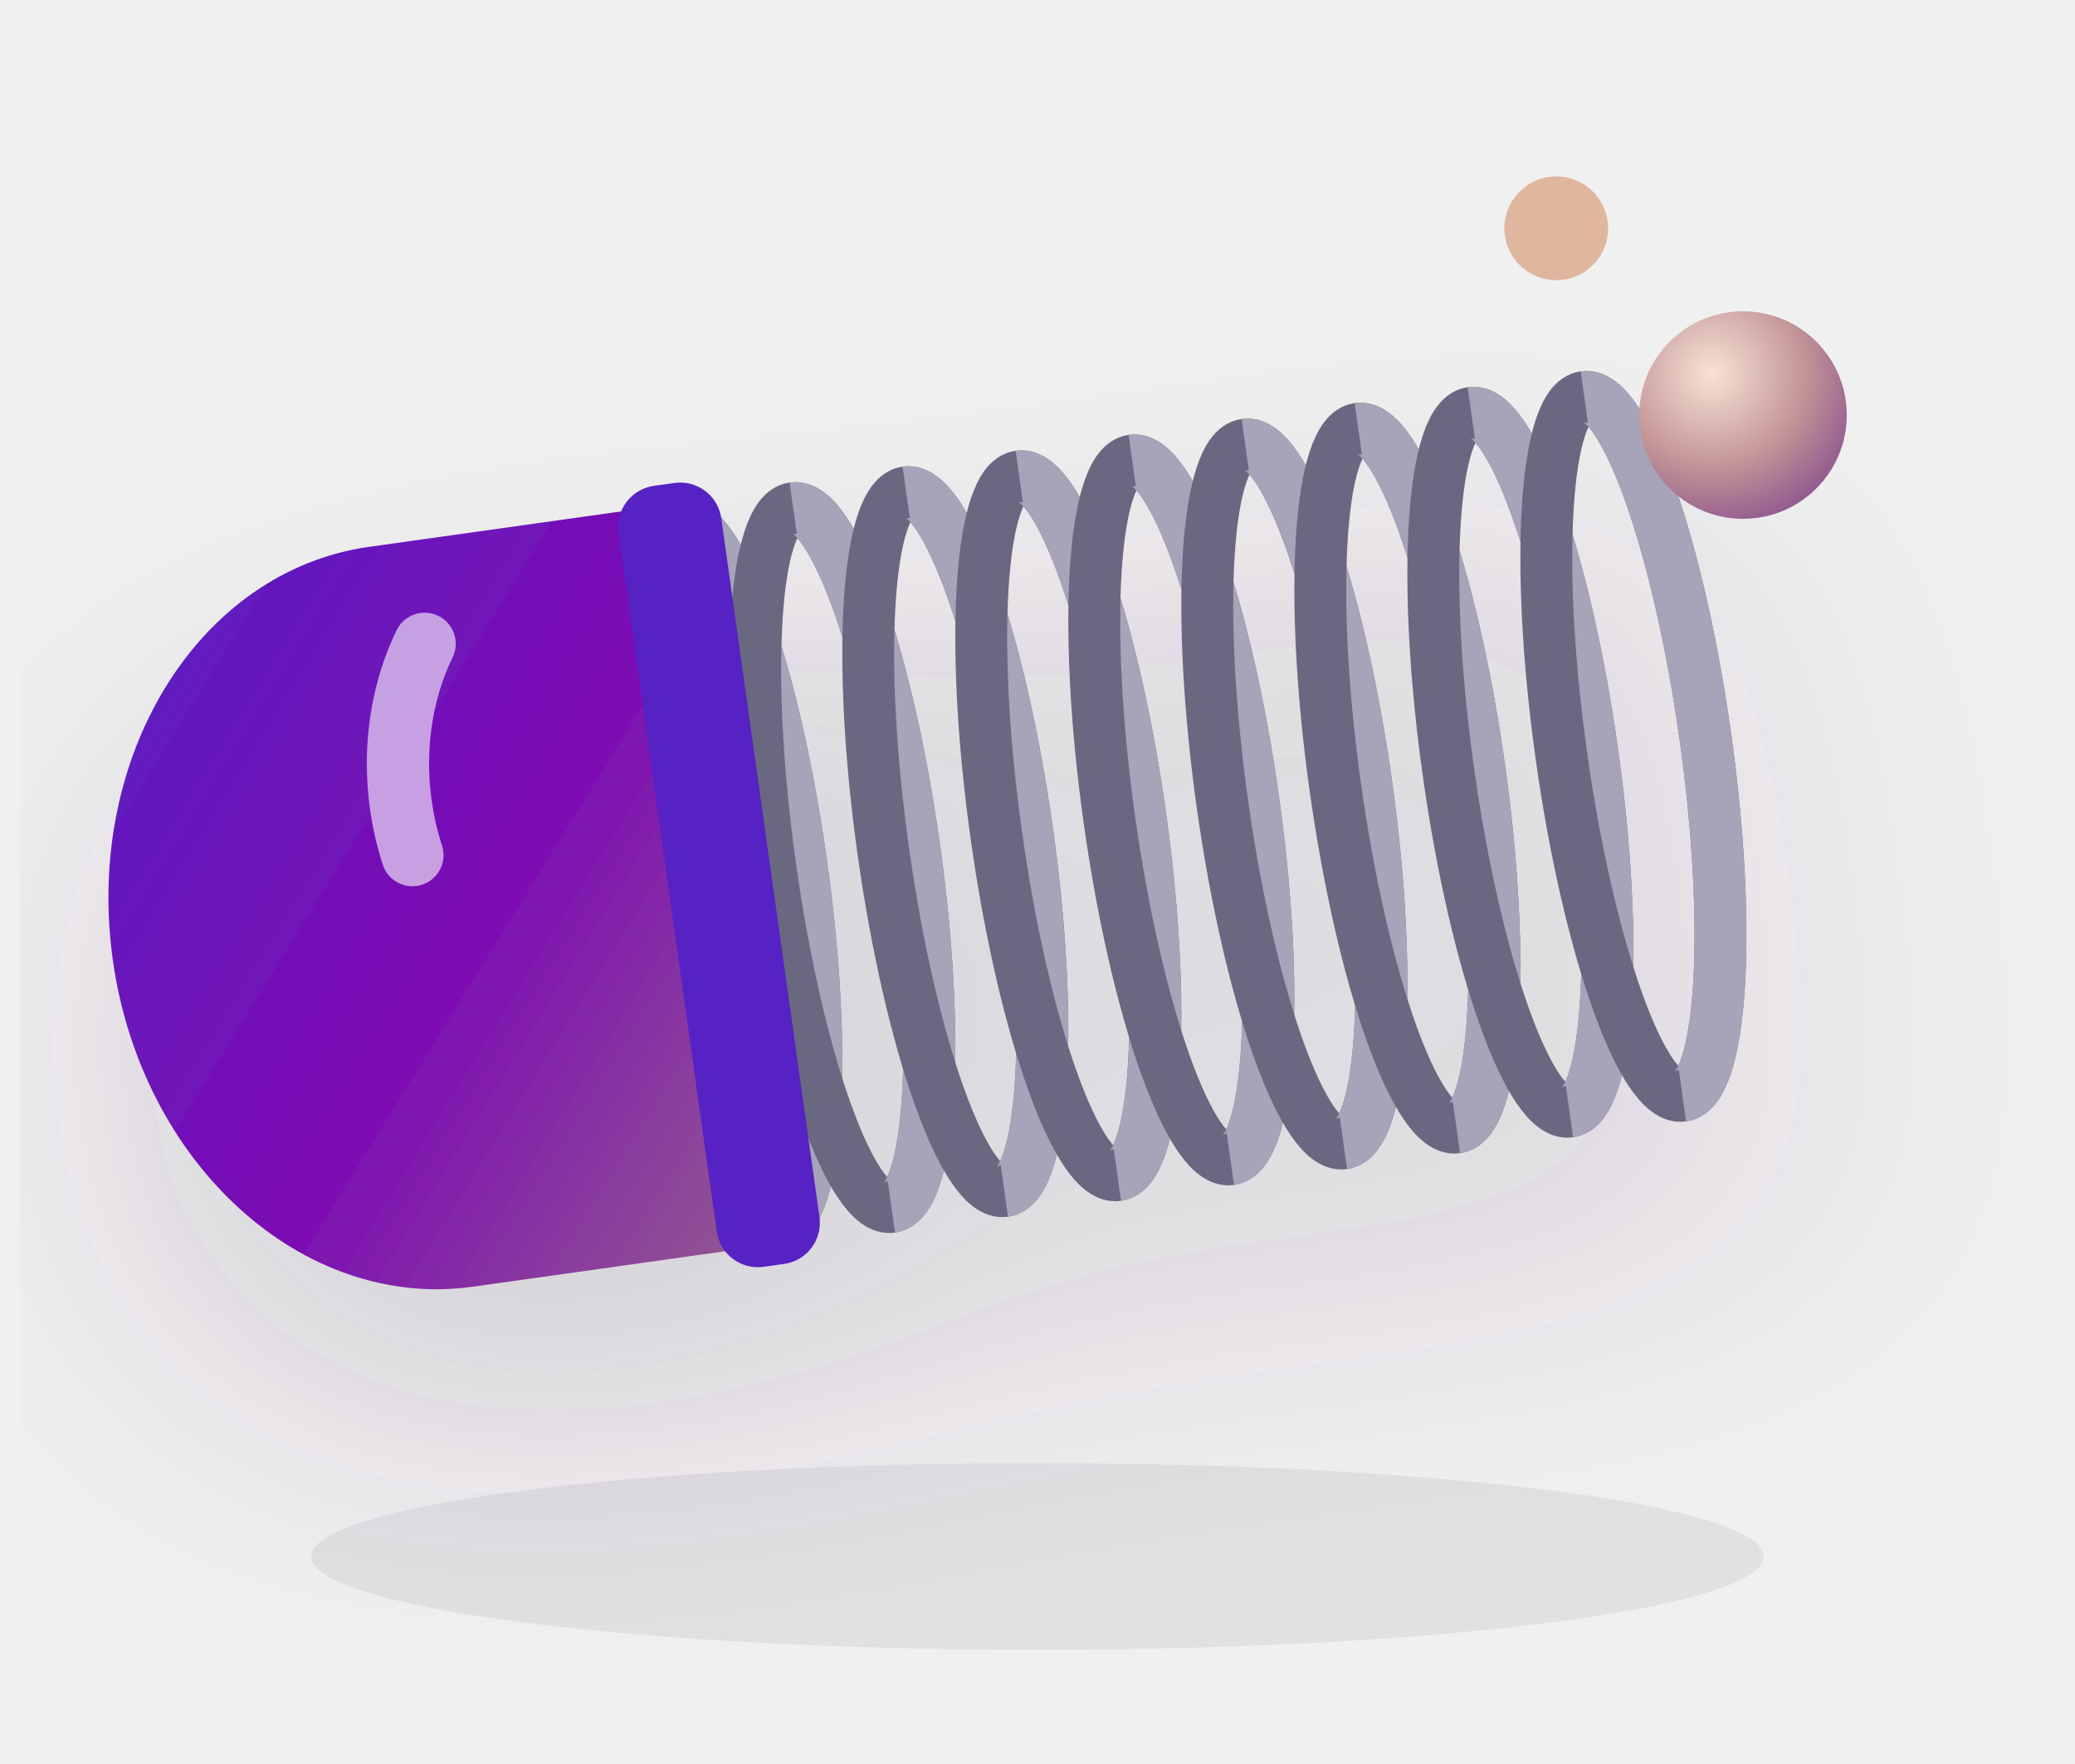
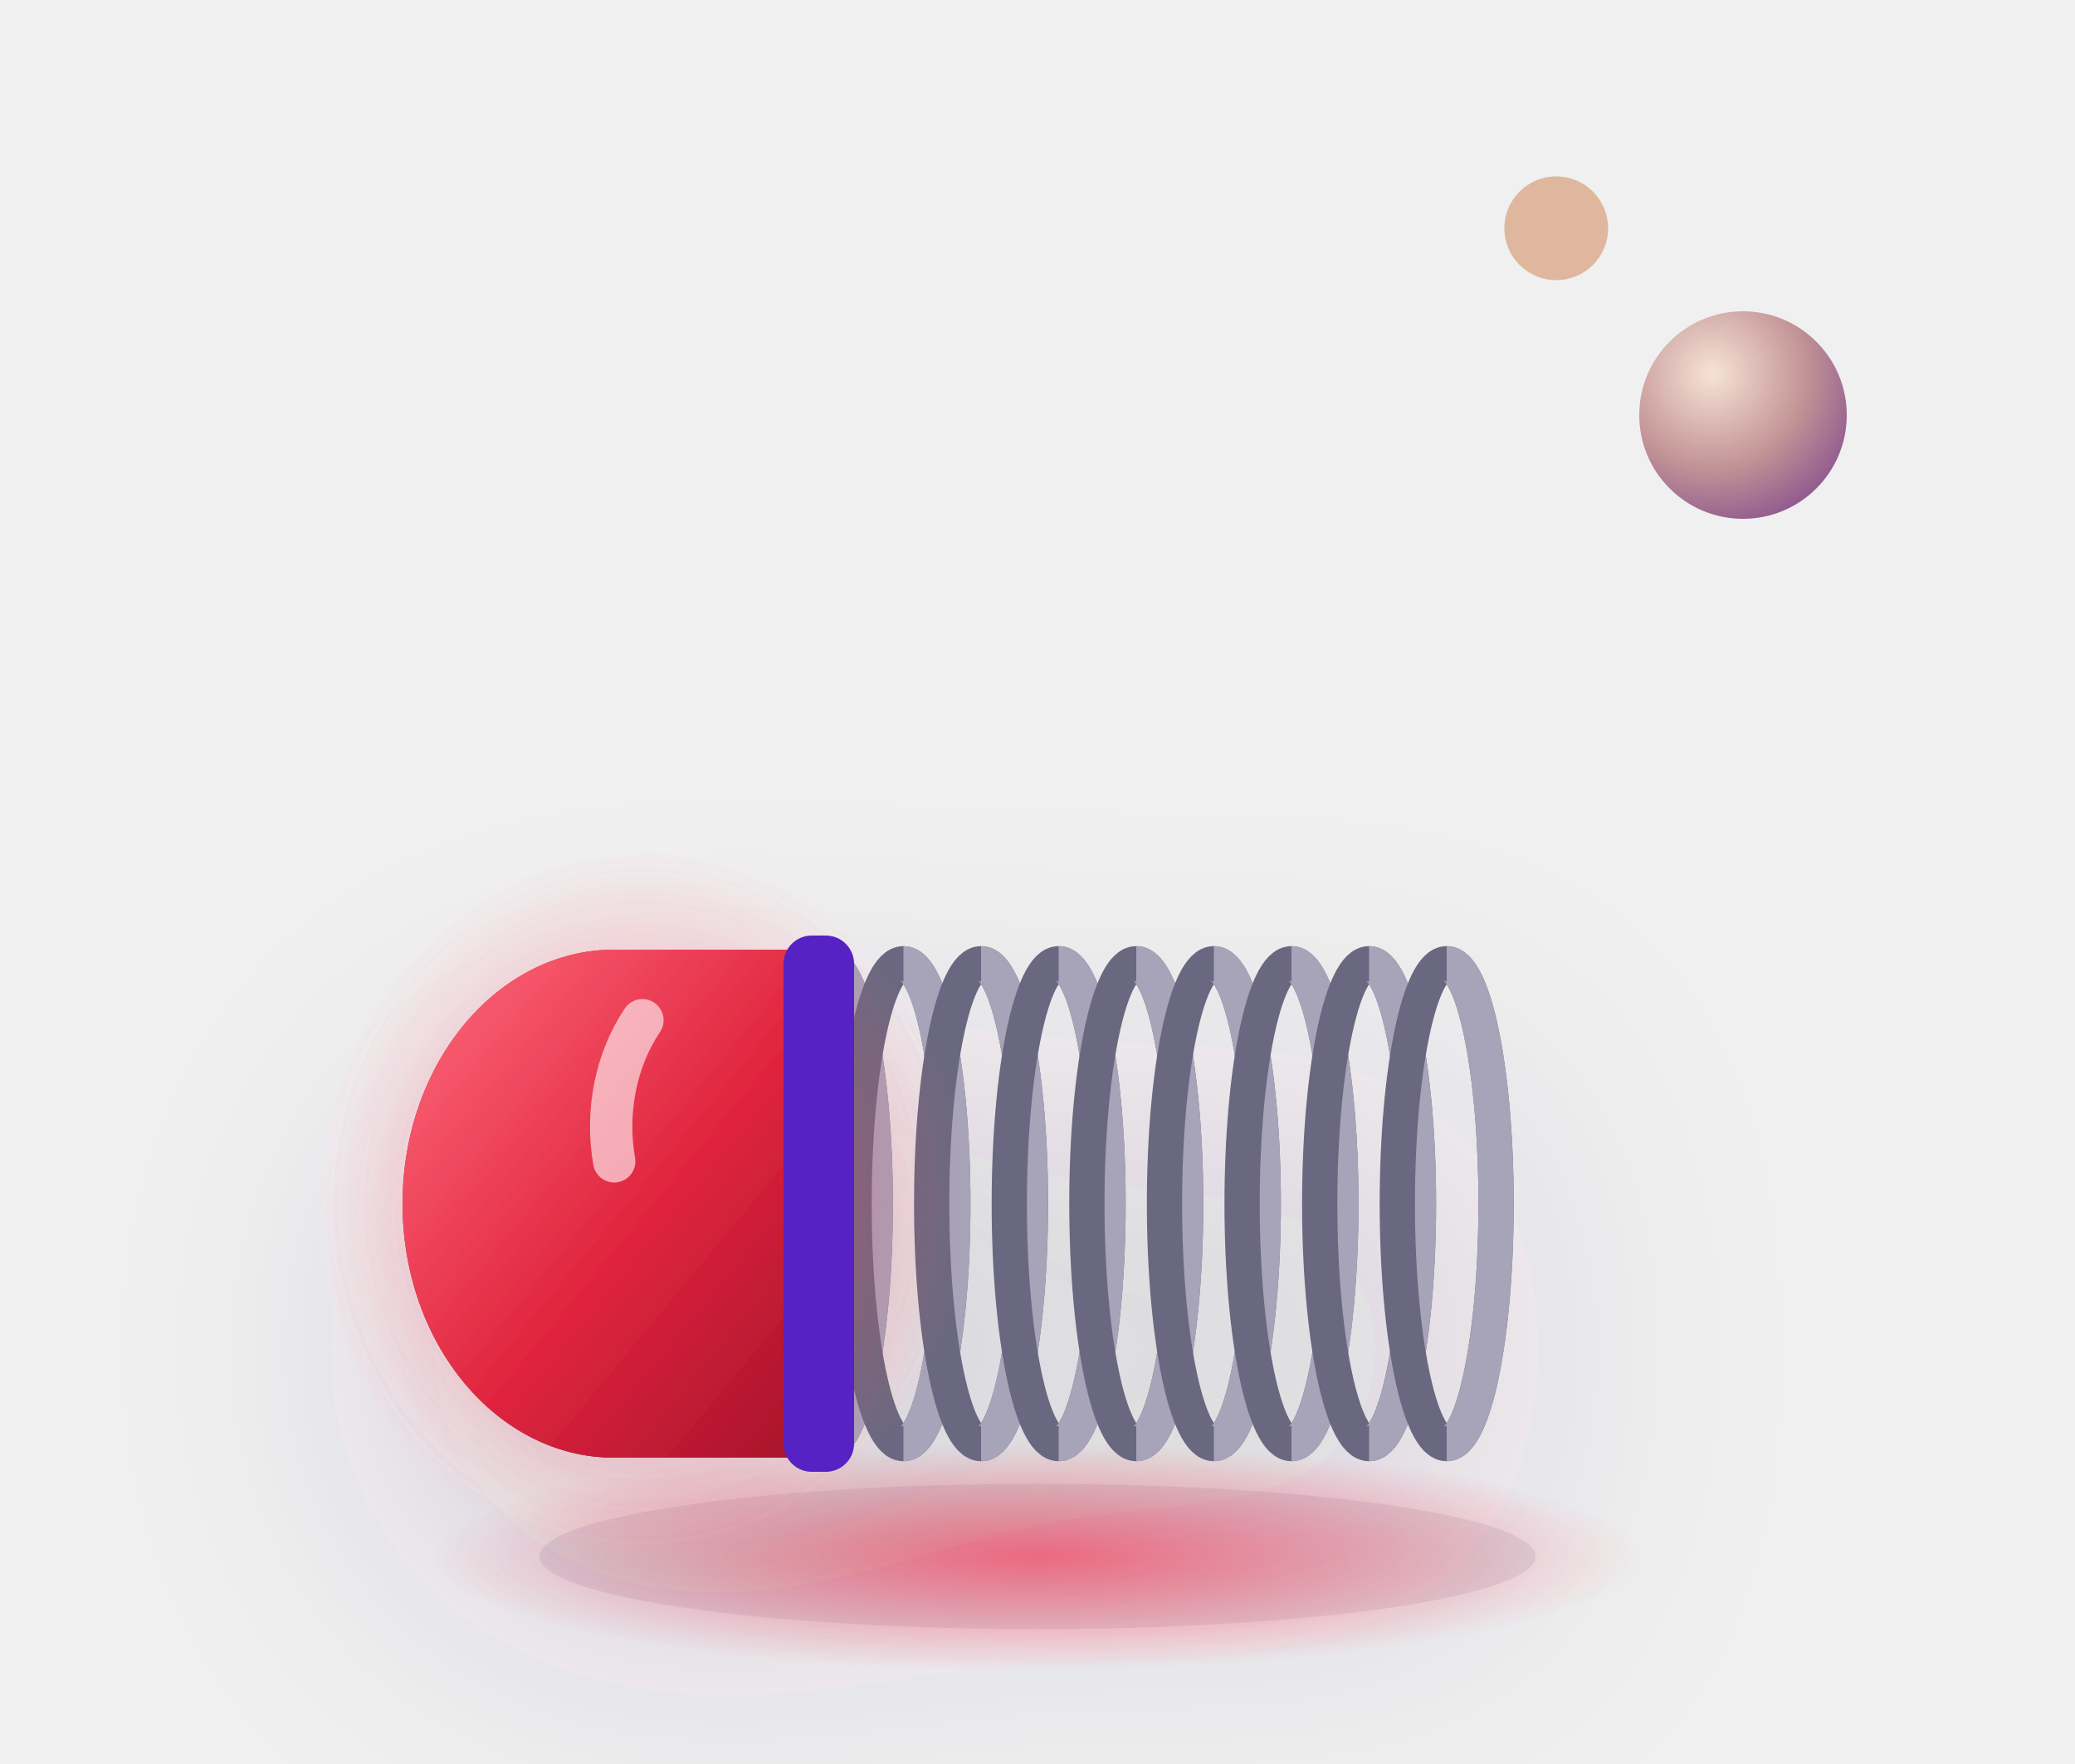
<svg xmlns="http://www.w3.org/2000/svg" viewBox="0 0 200 170" role="img" aria-label="튀어나온 용수철 그림">
  <defs>
    <linearGradient id="tube" x1="0" y1="0" x2="1" y2="1">
      <stop offset="0" stop-color="#5720C3" />
      <stop offset=".55" stop-color="#7C0CB4" />
      <stop offset="1" stop-color="#925B8F" />
    </linearGradient>
    <linearGradient id="tubeHi" x1="0" y1="0" x2="1" y2="0">
      <stop offset="0" stop-color="#fff" stop-opacity=".55" />
      <stop offset="1" stop-color="#fff" stop-opacity="0" />
    </linearGradient>
    <linearGradient id="peach" x1="0" y1="0" x2="0" y2="1">
      <stop offset="0" stop-color="#F2D3C0" />
      <stop offset="1" stop-color="#DFB79F" />
    </linearGradient>
    <linearGradient id="violetTile" x1="0" y1="0" x2="1" y2="1">
      <stop offset="0" stop-color="#8A5BE0" />
      <stop offset="1" stop-color="#5720C3" />
    </linearGradient>
    <radialGradient id="ball" cx=".35" cy=".3" r=".75">
      <stop offset="0" stop-color="#F7E3D6" />
      <stop offset=".6" stop-color="#C39496" />
      <stop offset="1" stop-color="#925B8F" />
    </radialGradient>
+     <linearGradient id="siren" x1="0" y1="0" x2="1" y2="1">
+       <stop offset="0" stop-color="#FF6B7D" />
+       <stop offset=".55" stop-color="#E0243E" />
+       <stop offset="1" stop-color="#A3122B" />
+     </linearGradient>
+     <linearGradient id="sirenDim" x1="0" y1="0" x2="1" y2="1">
+       <stop offset="0" stop-color="#B8384A" />
+       <stop offset="1" stop-color="#6E1424" />
+     </linearGradient>
+     <radialGradient id="halo" cx=".5" cy=".5" r=".5">
+       <stop offset="0" stop-color="#FF4D63" stop-opacity=".55" />
+       <stop offset="1" stop-color="#FF4D63" stop-opacity="0" />
+     </radialGradient>
+     <radialGradient id="floorRed" cx=".5" cy=".5" r=".5">
+       <stop offset="0" stop-color="#FF4D63" stop-opacity=".75" />
+       <stop offset="1" stop-color="#FF4D63" stop-opacity="0" />
+     </radialGradient>
    <radialGradient id="glow" cx=".5" cy=".5" r=".5">
      <stop offset="0" stop-color="#E9DDF7" />
      <stop offset="1" stop-color="#E9DDF7" stop-opacity="0" />
    </radialGradient>
-     <filter id="soft" x="-40%" y="-40%" width="180%" height="200%">
+     <filter id="soft" x="-60%" y="-60%" width="220%" height="240%">
      <feDropShadow dx="0" dy="14" stdDeviation="14" flood-color="#39385B" flood-opacity=".16" />
    </filter>
  </defs>
-   <ellipse cx="100" cy="150" rx="70" ry="9" fill="#39385B" opacity=".08" />
-   <g transform="rotate(-8 100 80)" filter="url(#soft)">
-     <ellipse cx="70" cy="80" rx="7" ry="34" fill="none" stroke="#6B6880" stroke-width="5" />
-     <path d="M70,46 A7,34 0 0 1 70,114" fill="none" stroke="#A7A3B8" stroke-width="5" />
-     <ellipse cx="81" cy="80" rx="7" ry="34" fill="none" stroke="#6B6880" stroke-width="5" />
-     <path d="M81,46 A7,34 0 0 1 81,114" fill="none" stroke="#A7A3B8" stroke-width="5" />
-     <ellipse cx="92" cy="80" rx="7" ry="34" fill="none" stroke="#6B6880" stroke-width="5" />
-     <path d="M92,46 A7,34 0 0 1 92,114" fill="none" stroke="#A7A3B8" stroke-width="5" />
-     <ellipse cx="103" cy="80" rx="7" ry="34" fill="none" stroke="#6B6880" stroke-width="5" />
-     <path d="M103,46 A7,34 0 0 1 103,114" fill="none" stroke="#A7A3B8" stroke-width="5" />
-     <ellipse cx="114" cy="80" rx="7" ry="34" fill="none" stroke="#6B6880" stroke-width="5" />
-     <path d="M114,46 A7,34 0 0 1 114,114" fill="none" stroke="#A7A3B8" stroke-width="5" />
-     <ellipse cx="125" cy="80" rx="7" ry="34" fill="none" stroke="#6B6880" stroke-width="5" />
-     <path d="M125,46 A7,34 0 0 1 125,114" fill="none" stroke="#A7A3B8" stroke-width="5" />
-     <ellipse cx="136" cy="80" rx="7" ry="34" fill="none" stroke="#6B6880" stroke-width="5" />
-     <path d="M136,46 A7,34 0 0 1 136,114" fill="none" stroke="#A7A3B8" stroke-width="5" />
-     <ellipse cx="147" cy="80" rx="7" ry="34" fill="none" stroke="#6B6880" stroke-width="5" />
-     <path d="M147,46 A7,34 0 0 1 147,114" fill="none" stroke="#A7A3B8" stroke-width="5" />
-     <ellipse cx="158" cy="80" rx="7" ry="34" fill="none" stroke="#6B6880" stroke-width="5" />
-     <path d="M158,46 A7,34 0 0 1 158,114" fill="none" stroke="#A7A3B8" stroke-width="5" />
-     <path d="M70,44 H40 A30,36 0 0 0 40,116 H70 Z" fill="url(#tube)" />
-     <path d="M44,54 A20,24 0 0 0 40,74" stroke="#fff" stroke-opacity=".6" stroke-width="6" fill="none" stroke-linecap="round" />
-     <rect x="64" y="42" width="10" height="76" rx="4" fill="#5720C3" />
+   <g>
+     <ellipse cx="100" cy="150" rx="48" ry="7" fill="#39385B" opacity=".1" />
+     <ellipse cx="100" cy="150" rx="58" ry="11" fill="url(#floorRed)" />
+   </g>
+   <g filter="url(#soft)">
+     <g>
+       <g>
+         <g transform="translate(100 116) scale(.68) translate(-100 -80)">
+           <ellipse cx="70" cy="80" rx="7" ry="34" fill="none" stroke="#6B6880" stroke-width="5" />
+           <path d="M70,46 A7,34 0 0 1 70,114" fill="none" stroke="#A7A3B8" stroke-width="5" />
+           <ellipse cx="81" cy="80" rx="7" ry="34" fill="none" stroke="#6B6880" stroke-width="5" />
+           <path d="M81,46 A7,34 0 0 1 81,114" fill="none" stroke="#A7A3B8" stroke-width="5" />
+           <ellipse cx="92" cy="80" rx="7" ry="34" fill="none" stroke="#6B6880" stroke-width="5" />
+           <path d="M92,46 A7,34 0 0 1 92,114" fill="none" stroke="#A7A3B8" stroke-width="5" />
+           <ellipse cx="103" cy="80" rx="7" ry="34" fill="none" stroke="#6B6880" stroke-width="5" />
+           <path d="M103,46 A7,34 0 0 1 103,114" fill="none" stroke="#A7A3B8" stroke-width="5" />
+           <ellipse cx="114" cy="80" rx="7" ry="34" fill="none" stroke="#6B6880" stroke-width="5" />
+           <path d="M114,46 A7,34 0 0 1 114,114" fill="none" stroke="#A7A3B8" stroke-width="5" />
+           <ellipse cx="125" cy="80" rx="7" ry="34" fill="none" stroke="#6B6880" stroke-width="5" />
+           <path d="M125,46 A7,34 0 0 1 125,114" fill="none" stroke="#A7A3B8" stroke-width="5" />
+           <ellipse cx="136" cy="80" rx="7" ry="34" fill="none" stroke="#6B6880" stroke-width="5" />
+           <path d="M136,46 A7,34 0 0 1 136,114" fill="none" stroke="#A7A3B8" stroke-width="5" />
+           <ellipse cx="147" cy="80" rx="7" ry="34" fill="none" stroke="#6B6880" stroke-width="5" />
+           <path d="M147,46 A7,34 0 0 1 147,114" fill="none" stroke="#A7A3B8" stroke-width="5" />
+           <ellipse cx="158" cy="80" rx="7" ry="34" fill="none" stroke="#6B6880" stroke-width="5" />
+           <path d="M158,46 A7,34 0 0 1 158,114" fill="none" stroke="#A7A3B8" stroke-width="5" />
+           <ellipse cx="44" cy="80" rx="46" ry="50" fill="url(#halo)" />
+           <path d="M70,44 H40 A30,36 0 0 0 40,116 H70 Z" fill="url(#sirenDim)" />
+           <path d="M70,44 H40 A30,36 0 0 0 40,116 H70 Z" fill="url(#siren)" />
+           <path d="M44,54 A20,24 0 0 0 40,74" stroke="#fff" stroke-opacity=".6" stroke-width="6" fill="none" stroke-linecap="round" />
+           <rect x="64" y="42" width="10" height="76" rx="4" fill="#5720C3" />
+         </g>
+       </g>
+     </g>
  </g>
  <circle cx="168" cy="40" r="10" fill="url(#ball)" />
  <circle cx="150" cy="22" r="5" fill="#DFB79F" />
</svg>
